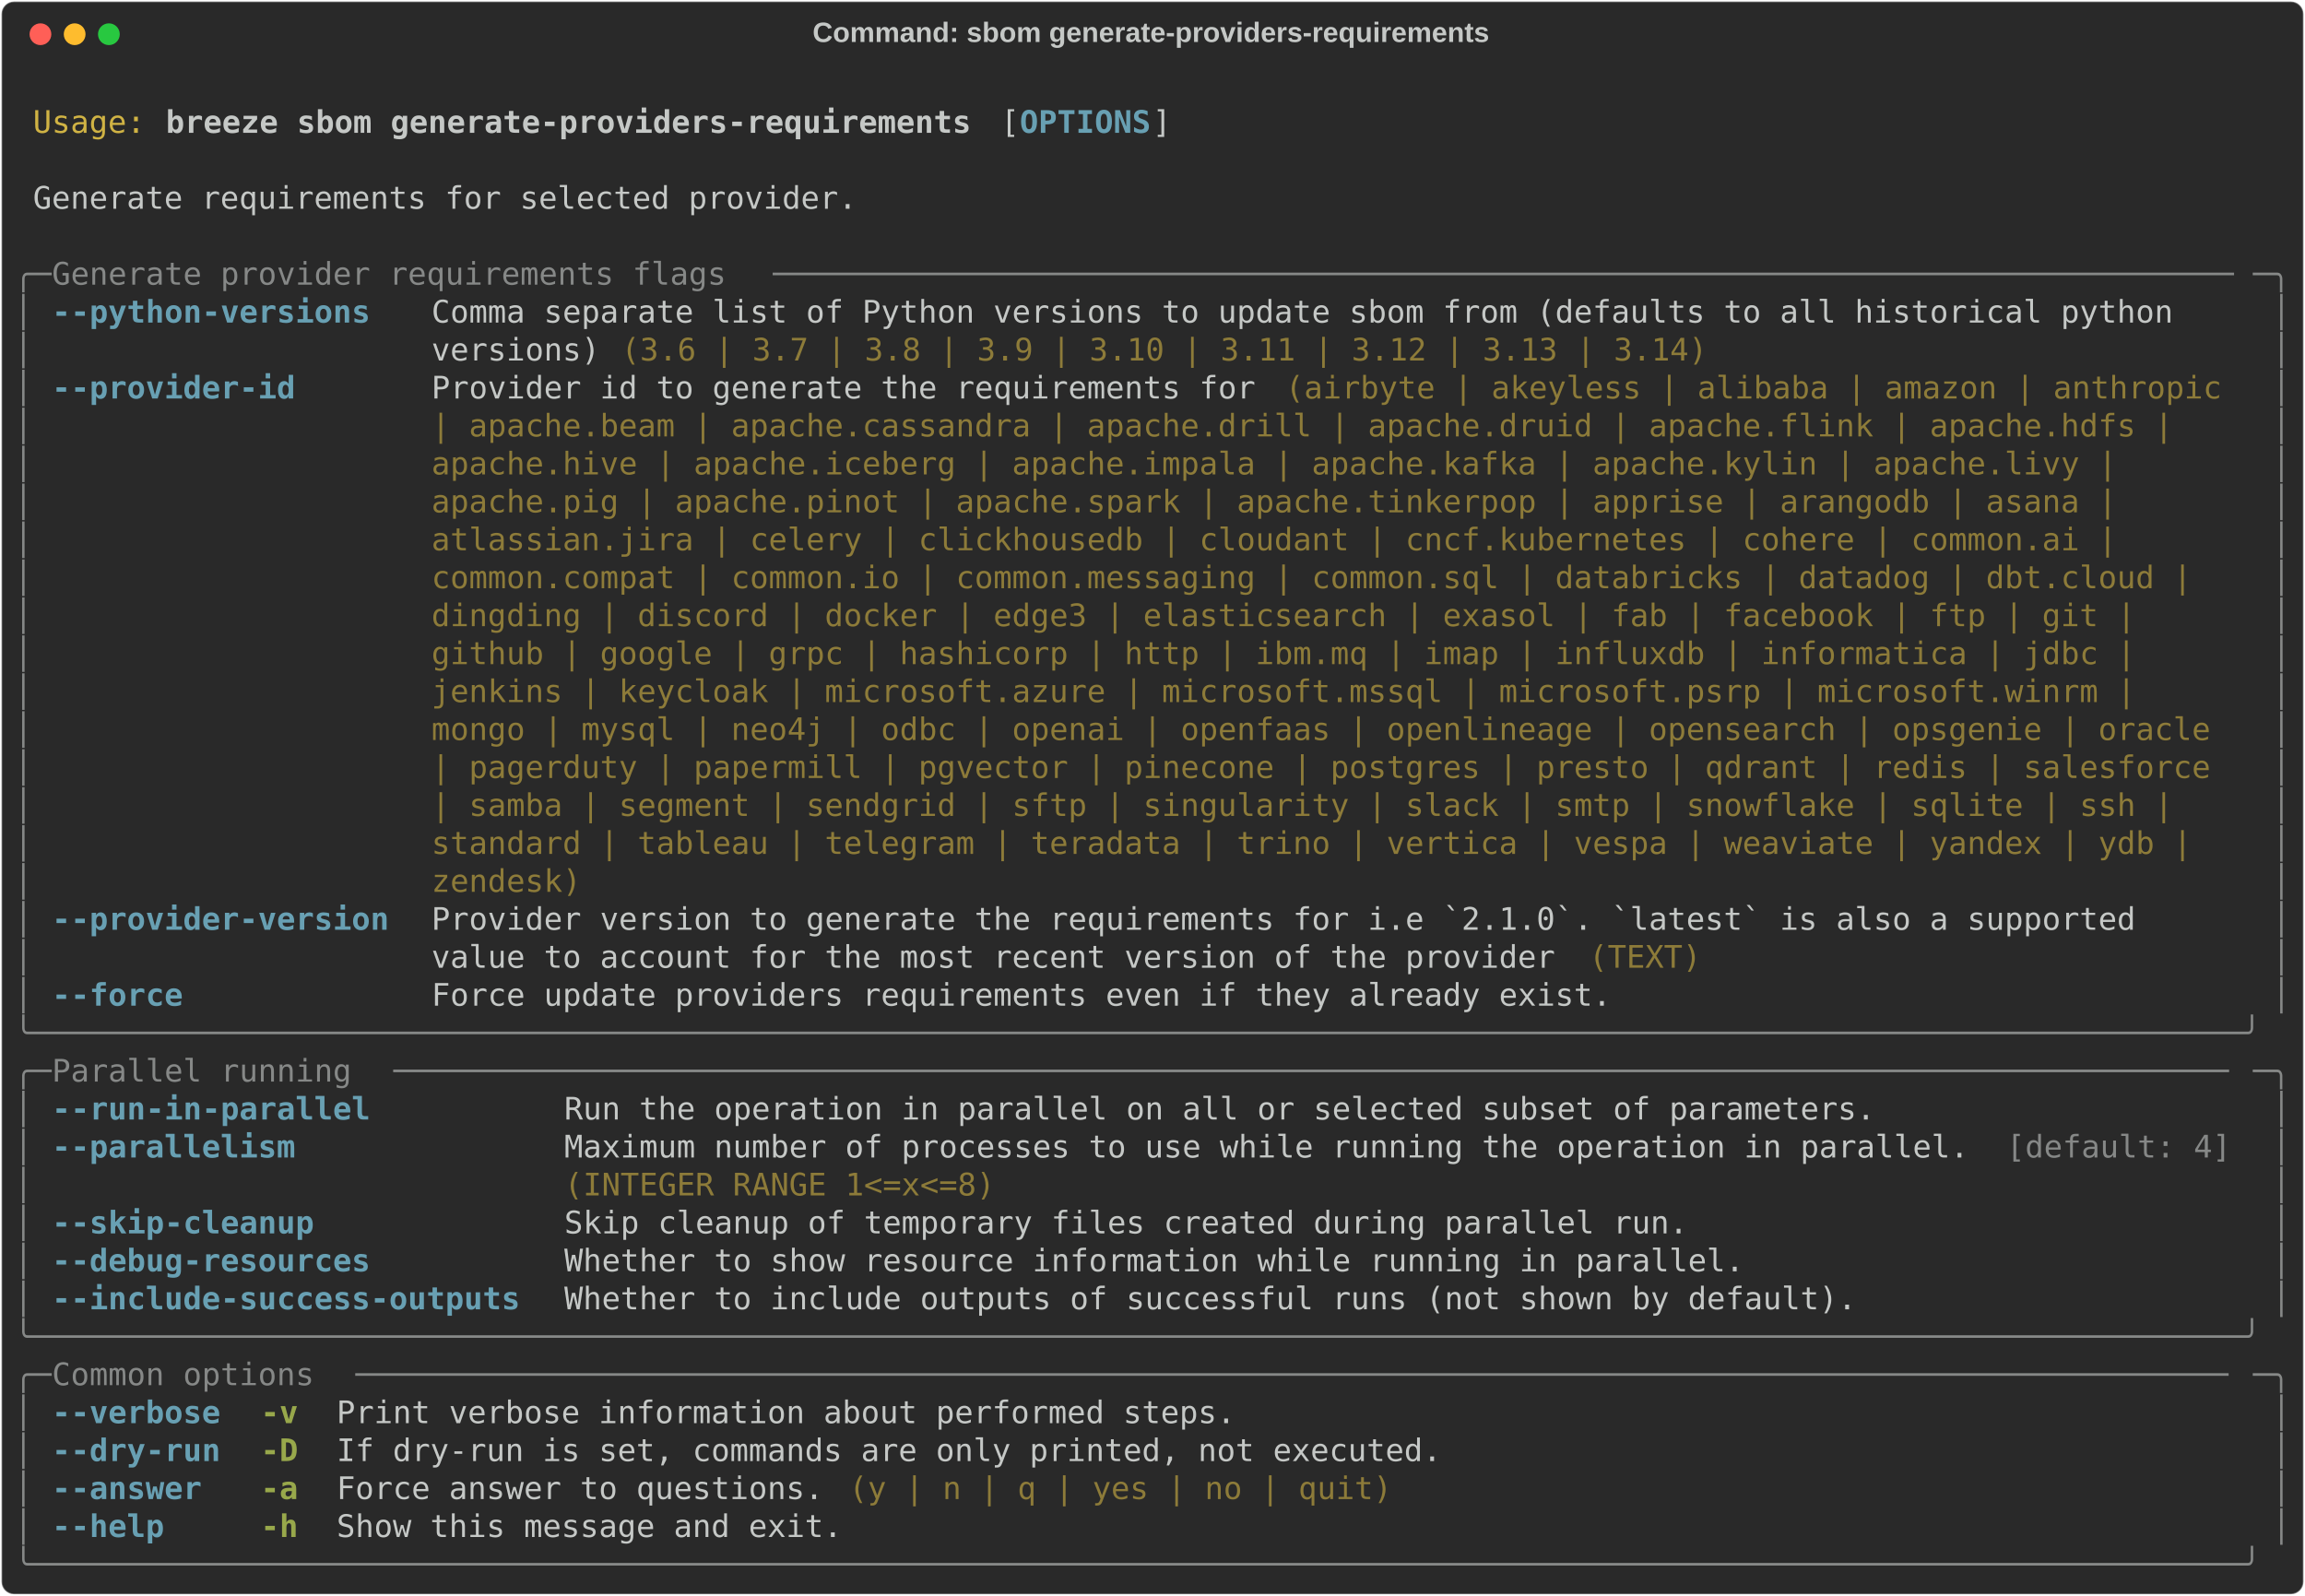
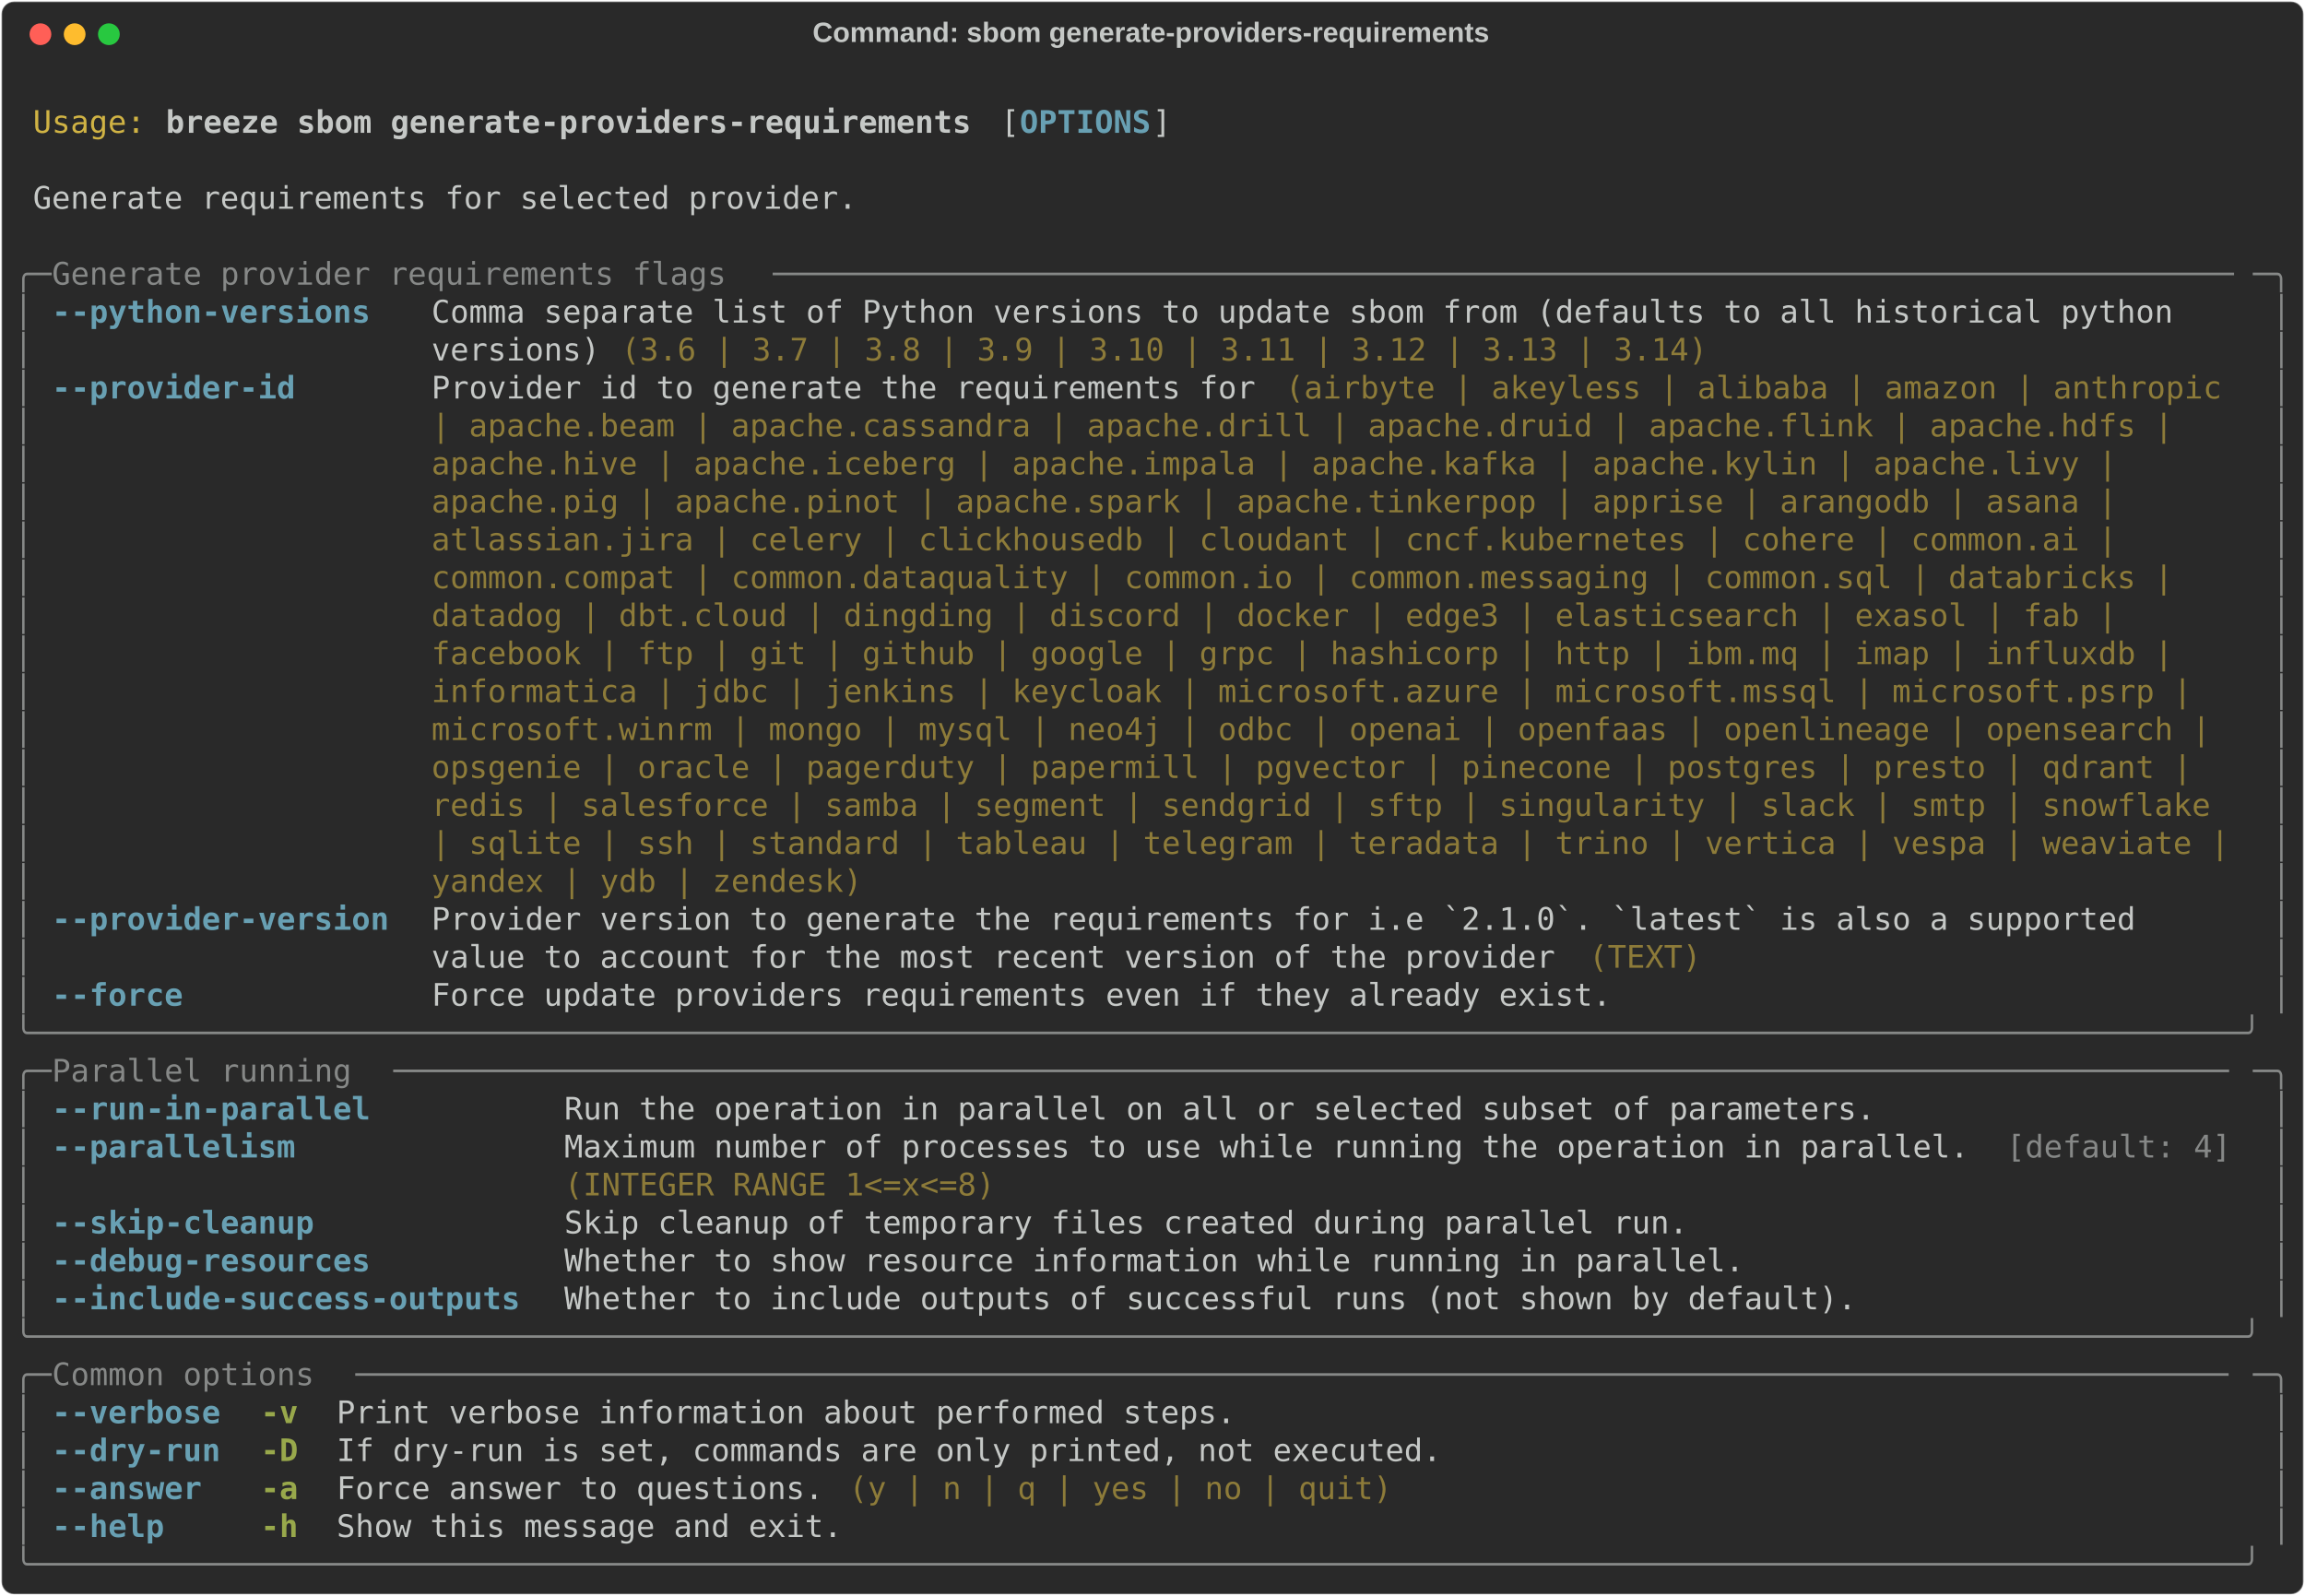
<svg xmlns="http://www.w3.org/2000/svg" class="rich-terminal" viewBox="0 0 1482 1026.0">
  <style>

    @font-face {
        font-family: "Fira Code";
        src: local("FiraCode-Regular"),
                url("https://cdnjs.cloudflare.com/ajax/libs/firacode/6.2.0/woff2/FiraCode-Regular.woff2") format("woff2"),
                url("https://cdnjs.cloudflare.com/ajax/libs/firacode/6.2.0/woff/FiraCode-Regular.woff") format("woff");
        font-style: normal;
        font-weight: 400;
    }
    @font-face {
        font-family: "Fira Code";
        src: local("FiraCode-Bold"),
                url("https://cdnjs.cloudflare.com/ajax/libs/firacode/6.2.0/woff2/FiraCode-Bold.woff2") format("woff2"),
                url("https://cdnjs.cloudflare.com/ajax/libs/firacode/6.2.0/woff/FiraCode-Bold.woff") format("woff");
        font-style: bold;
        font-weight: 700;
    }

    .breeze-sbom-generate-providers-requirements-matrix {
        font-family: Fira Code, monospace;
        font-size: 20px;
        line-height: 24.4px;
        font-variant-east-asian: full-width;
    }

    .breeze-sbom-generate-providers-requirements-title {
        font-size: 18px;
        font-weight: bold;
        font-family: arial;
    }

    .breeze-sbom-generate-providers-requirements-r1 { fill: #c5c8c6 }
.breeze-sbom-generate-providers-requirements-r2 { fill: #d0b344 }
.breeze-sbom-generate-providers-requirements-r3 { fill: #c5c8c6;font-weight: bold }
.breeze-sbom-generate-providers-requirements-r4 { fill: #68a0b3;font-weight: bold }
.breeze-sbom-generate-providers-requirements-r5 { fill: #868887 }
.breeze-sbom-generate-providers-requirements-r6 { fill: #8d7b39 }
.breeze-sbom-generate-providers-requirements-r7 { fill: #98a84b;font-weight: bold }
    </style>
  <defs>
    <clipPath id="breeze-sbom-generate-providers-requirements-clip-terminal">
      <rect x="0" y="0" width="1463.0" height="975.0" />
    </clipPath>
    <clipPath id="breeze-sbom-generate-providers-requirements-line-0">
      <rect x="0" y="1.5" width="1464" height="24.65" />
    </clipPath>
    <clipPath id="breeze-sbom-generate-providers-requirements-line-1">
      <rect x="0" y="25.9" width="1464" height="24.65" />
    </clipPath>
    <clipPath id="breeze-sbom-generate-providers-requirements-line-2">
      <rect x="0" y="50.3" width="1464" height="24.65" />
    </clipPath>
    <clipPath id="breeze-sbom-generate-providers-requirements-line-3">
      <rect x="0" y="74.7" width="1464" height="24.65" />
    </clipPath>
    <clipPath id="breeze-sbom-generate-providers-requirements-line-4">
      <rect x="0" y="99.1" width="1464" height="24.65" />
    </clipPath>
    <clipPath id="breeze-sbom-generate-providers-requirements-line-5">
      <rect x="0" y="123.5" width="1464" height="24.65" />
    </clipPath>
    <clipPath id="breeze-sbom-generate-providers-requirements-line-6">
      <rect x="0" y="147.9" width="1464" height="24.65" />
    </clipPath>
    <clipPath id="breeze-sbom-generate-providers-requirements-line-7">
      <rect x="0" y="172.3" width="1464" height="24.65" />
    </clipPath>
    <clipPath id="breeze-sbom-generate-providers-requirements-line-8">
      <rect x="0" y="196.7" width="1464" height="24.65" />
    </clipPath>
    <clipPath id="breeze-sbom-generate-providers-requirements-line-9">
      <rect x="0" y="221.1" width="1464" height="24.65" />
    </clipPath>
    <clipPath id="breeze-sbom-generate-providers-requirements-line-10">
      <rect x="0" y="245.5" width="1464" height="24.65" />
    </clipPath>
    <clipPath id="breeze-sbom-generate-providers-requirements-line-11">
      <rect x="0" y="269.9" width="1464" height="24.65" />
    </clipPath>
    <clipPath id="breeze-sbom-generate-providers-requirements-line-12">
      <rect x="0" y="294.3" width="1464" height="24.65" />
    </clipPath>
    <clipPath id="breeze-sbom-generate-providers-requirements-line-13">
      <rect x="0" y="318.7" width="1464" height="24.65" />
    </clipPath>
    <clipPath id="breeze-sbom-generate-providers-requirements-line-14">
      <rect x="0" y="343.1" width="1464" height="24.65" />
    </clipPath>
    <clipPath id="breeze-sbom-generate-providers-requirements-line-15">
      <rect x="0" y="367.5" width="1464" height="24.65" />
    </clipPath>
    <clipPath id="breeze-sbom-generate-providers-requirements-line-16">
      <rect x="0" y="391.9" width="1464" height="24.65" />
    </clipPath>
    <clipPath id="breeze-sbom-generate-providers-requirements-line-17">
      <rect x="0" y="416.3" width="1464" height="24.65" />
    </clipPath>
    <clipPath id="breeze-sbom-generate-providers-requirements-line-18">
      <rect x="0" y="440.7" width="1464" height="24.65" />
    </clipPath>
    <clipPath id="breeze-sbom-generate-providers-requirements-line-19">
      <rect x="0" y="465.1" width="1464" height="24.65" />
    </clipPath>
    <clipPath id="breeze-sbom-generate-providers-requirements-line-20">
      <rect x="0" y="489.5" width="1464" height="24.65" />
    </clipPath>
    <clipPath id="breeze-sbom-generate-providers-requirements-line-21">
      <rect x="0" y="513.9" width="1464" height="24.65" />
    </clipPath>
    <clipPath id="breeze-sbom-generate-providers-requirements-line-22">
      <rect x="0" y="538.3" width="1464" height="24.65" />
    </clipPath>
    <clipPath id="breeze-sbom-generate-providers-requirements-line-23">
      <rect x="0" y="562.7" width="1464" height="24.65" />
    </clipPath>
    <clipPath id="breeze-sbom-generate-providers-requirements-line-24">
      <rect x="0" y="587.1" width="1464" height="24.65" />
    </clipPath>
    <clipPath id="breeze-sbom-generate-providers-requirements-line-25">
      <rect x="0" y="611.5" width="1464" height="24.65" />
    </clipPath>
    <clipPath id="breeze-sbom-generate-providers-requirements-line-26">
      <rect x="0" y="635.9" width="1464" height="24.65" />
    </clipPath>
    <clipPath id="breeze-sbom-generate-providers-requirements-line-27">
      <rect x="0" y="660.3" width="1464" height="24.65" />
    </clipPath>
    <clipPath id="breeze-sbom-generate-providers-requirements-line-28">
      <rect x="0" y="684.7" width="1464" height="24.65" />
    </clipPath>
    <clipPath id="breeze-sbom-generate-providers-requirements-line-29">
      <rect x="0" y="709.1" width="1464" height="24.65" />
    </clipPath>
    <clipPath id="breeze-sbom-generate-providers-requirements-line-30">
      <rect x="0" y="733.5" width="1464" height="24.65" />
    </clipPath>
    <clipPath id="breeze-sbom-generate-providers-requirements-line-31">
      <rect x="0" y="757.9" width="1464" height="24.65" />
    </clipPath>
    <clipPath id="breeze-sbom-generate-providers-requirements-line-32">
      <rect x="0" y="782.3" width="1464" height="24.65" />
    </clipPath>
    <clipPath id="breeze-sbom-generate-providers-requirements-line-33">
      <rect x="0" y="806.7" width="1464" height="24.65" />
    </clipPath>
    <clipPath id="breeze-sbom-generate-providers-requirements-line-34">
      <rect x="0" y="831.1" width="1464" height="24.65" />
    </clipPath>
    <clipPath id="breeze-sbom-generate-providers-requirements-line-35">
      <rect x="0" y="855.5" width="1464" height="24.65" />
    </clipPath>
    <clipPath id="breeze-sbom-generate-providers-requirements-line-36">
      <rect x="0" y="879.9" width="1464" height="24.65" />
    </clipPath>
    <clipPath id="breeze-sbom-generate-providers-requirements-line-37">
      <rect x="0" y="904.3" width="1464" height="24.65" />
    </clipPath>
    <clipPath id="breeze-sbom-generate-providers-requirements-line-38">
      <rect x="0" y="928.7" width="1464" height="24.65" />
    </clipPath>
  </defs>
  <rect fill="#292929" stroke="rgba(255,255,255,0.35)" stroke-width="1" x="1" y="1" width="1480" height="1024" rx="8" />
  <text class="breeze-sbom-generate-providers-requirements-title" fill="#c5c8c6" text-anchor="middle" x="740" y="27">Command: sbom generate-providers-requirements</text>
  <g transform="translate(26,22)">
    <circle cx="0" cy="0" r="7" fill="#ff5f57" />
    <circle cx="22" cy="0" r="7" fill="#febc2e" />
    <circle cx="44" cy="0" r="7" fill="#28c840" />
  </g>
  <g transform="translate(9, 41)" clip-path="url(#breeze-sbom-generate-providers-requirements-clip-terminal)">
    <g class="breeze-sbom-generate-providers-requirements-matrix">
      <text class="breeze-sbom-generate-providers-requirements-r1" x="1464" y="20" textLength="12.2" clip-path="url(#breeze-sbom-generate-providers-requirements-line-0)">
</text>
      <text class="breeze-sbom-generate-providers-requirements-r2" x="12.2" y="44.4" textLength="73.2" clip-path="url(#breeze-sbom-generate-providers-requirements-line-1)">Usage:</text>
      <text class="breeze-sbom-generate-providers-requirements-r3" x="97.6" y="44.4" textLength="524.6" clip-path="url(#breeze-sbom-generate-providers-requirements-line-1)">breeze sbom generate-providers-requirements</text>
      <text class="breeze-sbom-generate-providers-requirements-r1" x="634.4" y="44.4" textLength="12.2" clip-path="url(#breeze-sbom-generate-providers-requirements-line-1)">[</text>
      <text class="breeze-sbom-generate-providers-requirements-r4" x="646.6" y="44.4" textLength="85.4" clip-path="url(#breeze-sbom-generate-providers-requirements-line-1)">OPTIONS</text>
      <text class="breeze-sbom-generate-providers-requirements-r1" x="732" y="44.4" textLength="12.2" clip-path="url(#breeze-sbom-generate-providers-requirements-line-1)">]</text>
      <text class="breeze-sbom-generate-providers-requirements-r1" x="1464" y="44.4" textLength="12.2" clip-path="url(#breeze-sbom-generate-providers-requirements-line-1)">
</text>
      <text class="breeze-sbom-generate-providers-requirements-r1" x="1464" y="68.8" textLength="12.2" clip-path="url(#breeze-sbom-generate-providers-requirements-line-2)">
</text>
      <text class="breeze-sbom-generate-providers-requirements-r1" x="12.2" y="93.2" textLength="536.8" clip-path="url(#breeze-sbom-generate-providers-requirements-line-3)">Generate requirements for selected provider.</text>
      <text class="breeze-sbom-generate-providers-requirements-r1" x="1464" y="93.2" textLength="12.2" clip-path="url(#breeze-sbom-generate-providers-requirements-line-3)">
</text>
      <text class="breeze-sbom-generate-providers-requirements-r1" x="1464" y="117.6" textLength="12.2" clip-path="url(#breeze-sbom-generate-providers-requirements-line-4)">
</text>
      <text class="breeze-sbom-generate-providers-requirements-r5" x="0" y="142" textLength="24.4" clip-path="url(#breeze-sbom-generate-providers-requirements-line-5)">╭─</text>
      <text class="breeze-sbom-generate-providers-requirements-r5" x="24.4" y="142" textLength="463.6" clip-path="url(#breeze-sbom-generate-providers-requirements-line-5)"> Generate provider requirements flags </text>
      <text class="breeze-sbom-generate-providers-requirements-r5" x="488" y="142" textLength="951.6" clip-path="url(#breeze-sbom-generate-providers-requirements-line-5)">──────────────────────────────────────────────────────────────────────────────</text>
      <text class="breeze-sbom-generate-providers-requirements-r5" x="1439.6" y="142" textLength="24.4" clip-path="url(#breeze-sbom-generate-providers-requirements-line-5)">─╮</text>
      <text class="breeze-sbom-generate-providers-requirements-r1" x="1464" y="142" textLength="12.2" clip-path="url(#breeze-sbom-generate-providers-requirements-line-5)">
</text>
      <text class="breeze-sbom-generate-providers-requirements-r5" x="0" y="166.4" textLength="12.2" clip-path="url(#breeze-sbom-generate-providers-requirements-line-6)">│</text>
      <text class="breeze-sbom-generate-providers-requirements-r4" x="24.4" y="166.4" textLength="219.6" clip-path="url(#breeze-sbom-generate-providers-requirements-line-6)">--python-versions </text>
      <text class="breeze-sbom-generate-providers-requirements-r1" x="268.4" y="166.4" textLength="1171.2" clip-path="url(#breeze-sbom-generate-providers-requirements-line-6)">Comma separate list of Python versions to update sbom from (defaults to all historical python   </text>
      <text class="breeze-sbom-generate-providers-requirements-r5" x="1451.8" y="166.4" textLength="12.2" clip-path="url(#breeze-sbom-generate-providers-requirements-line-6)">│</text>
      <text class="breeze-sbom-generate-providers-requirements-r1" x="1464" y="166.4" textLength="12.2" clip-path="url(#breeze-sbom-generate-providers-requirements-line-6)">
</text>
      <text class="breeze-sbom-generate-providers-requirements-r5" x="0" y="190.8" textLength="12.2" clip-path="url(#breeze-sbom-generate-providers-requirements-line-7)">│</text>
      <text class="breeze-sbom-generate-providers-requirements-r1" x="268.4" y="190.8" textLength="122" clip-path="url(#breeze-sbom-generate-providers-requirements-line-7)">versions) </text>
      <text class="breeze-sbom-generate-providers-requirements-r6" x="390.4" y="190.8" textLength="707.6" clip-path="url(#breeze-sbom-generate-providers-requirements-line-7)">(3.6 | 3.7 | 3.8 | 3.9 | 3.10 | 3.11 | 3.12 | 3.13 | 3.14)</text>
      <text class="breeze-sbom-generate-providers-requirements-r5" x="1451.8" y="190.8" textLength="12.2" clip-path="url(#breeze-sbom-generate-providers-requirements-line-7)">│</text>
      <text class="breeze-sbom-generate-providers-requirements-r1" x="1464" y="190.8" textLength="12.2" clip-path="url(#breeze-sbom-generate-providers-requirements-line-7)">
</text>
      <text class="breeze-sbom-generate-providers-requirements-r5" x="0" y="215.2" textLength="12.2" clip-path="url(#breeze-sbom-generate-providers-requirements-line-8)">│</text>
      <text class="breeze-sbom-generate-providers-requirements-r4" x="24.4" y="215.2" textLength="219.6" clip-path="url(#breeze-sbom-generate-providers-requirements-line-8)">--provider-id     </text>
      <text class="breeze-sbom-generate-providers-requirements-r1" x="268.4" y="215.2" textLength="549" clip-path="url(#breeze-sbom-generate-providers-requirements-line-8)">Provider id to generate the requirements for </text>
      <text class="breeze-sbom-generate-providers-requirements-r6" x="817.4" y="215.2" textLength="622.2" clip-path="url(#breeze-sbom-generate-providers-requirements-line-8)">(airbyte | akeyless | alibaba | amazon | anthropic </text>
      <text class="breeze-sbom-generate-providers-requirements-r5" x="1451.8" y="215.2" textLength="12.2" clip-path="url(#breeze-sbom-generate-providers-requirements-line-8)">│</text>
      <text class="breeze-sbom-generate-providers-requirements-r1" x="1464" y="215.2" textLength="12.2" clip-path="url(#breeze-sbom-generate-providers-requirements-line-8)">
</text>
      <text class="breeze-sbom-generate-providers-requirements-r5" x="0" y="239.6" textLength="12.2" clip-path="url(#breeze-sbom-generate-providers-requirements-line-9)">│</text>
      <text class="breeze-sbom-generate-providers-requirements-r6" x="268.4" y="239.6" textLength="1146.8" clip-path="url(#breeze-sbom-generate-providers-requirements-line-9)">| apache.beam | apache.cassandra | apache.drill | apache.druid | apache.flink | apache.hdfs | </text>
      <text class="breeze-sbom-generate-providers-requirements-r5" x="1451.8" y="239.6" textLength="12.2" clip-path="url(#breeze-sbom-generate-providers-requirements-line-9)">│</text>
      <text class="breeze-sbom-generate-providers-requirements-r1" x="1464" y="239.6" textLength="12.2" clip-path="url(#breeze-sbom-generate-providers-requirements-line-9)">
</text>
      <text class="breeze-sbom-generate-providers-requirements-r5" x="0" y="264" textLength="12.2" clip-path="url(#breeze-sbom-generate-providers-requirements-line-10)">│</text>
      <text class="breeze-sbom-generate-providers-requirements-r6" x="268.4" y="264" textLength="1110.2" clip-path="url(#breeze-sbom-generate-providers-requirements-line-10)">apache.hive | apache.iceberg | apache.impala | apache.kafka | apache.kylin | apache.livy | </text>
      <text class="breeze-sbom-generate-providers-requirements-r5" x="1451.8" y="264" textLength="12.2" clip-path="url(#breeze-sbom-generate-providers-requirements-line-10)">│</text>
      <text class="breeze-sbom-generate-providers-requirements-r1" x="1464" y="264" textLength="12.2" clip-path="url(#breeze-sbom-generate-providers-requirements-line-10)">
</text>
      <text class="breeze-sbom-generate-providers-requirements-r5" x="0" y="288.4" textLength="12.2" clip-path="url(#breeze-sbom-generate-providers-requirements-line-11)">│</text>
      <text class="breeze-sbom-generate-providers-requirements-r6" x="268.4" y="288.4" textLength="1110.2" clip-path="url(#breeze-sbom-generate-providers-requirements-line-11)">apache.pig | apache.pinot | apache.spark | apache.tinkerpop | apprise | arangodb | asana | </text>
      <text class="breeze-sbom-generate-providers-requirements-r5" x="1451.8" y="288.4" textLength="12.2" clip-path="url(#breeze-sbom-generate-providers-requirements-line-11)">│</text>
      <text class="breeze-sbom-generate-providers-requirements-r1" x="1464" y="288.4" textLength="12.2" clip-path="url(#breeze-sbom-generate-providers-requirements-line-11)">
</text>
      <text class="breeze-sbom-generate-providers-requirements-r5" x="0" y="312.8" textLength="12.2" clip-path="url(#breeze-sbom-generate-providers-requirements-line-12)">│</text>
      <text class="breeze-sbom-generate-providers-requirements-r6" x="268.4" y="312.8" textLength="1110.2" clip-path="url(#breeze-sbom-generate-providers-requirements-line-12)">atlassian.jira | celery | clickhousedb | cloudant | cncf.kubernetes | cohere | common.ai | </text>
      <text class="breeze-sbom-generate-providers-requirements-r5" x="1451.8" y="312.8" textLength="12.2" clip-path="url(#breeze-sbom-generate-providers-requirements-line-12)">│</text>
      <text class="breeze-sbom-generate-providers-requirements-r1" x="1464" y="312.8" textLength="12.2" clip-path="url(#breeze-sbom-generate-providers-requirements-line-12)">
</text>
      <text class="breeze-sbom-generate-providers-requirements-r5" x="0" y="337.2" textLength="12.2" clip-path="url(#breeze-sbom-generate-providers-requirements-line-13)">│</text>
-       <text class="breeze-sbom-generate-providers-requirements-r6" x="268.4" y="337.2" textLength="1159" clip-path="url(#breeze-sbom-generate-providers-requirements-line-13)">common.compat | common.io | common.messaging | common.sql | databricks | datadog | dbt.cloud | </text>
+       <text class="breeze-sbom-generate-providers-requirements-r6" x="268.4" y="337.2" textLength="1146.8" clip-path="url(#breeze-sbom-generate-providers-requirements-line-13)">common.compat | common.dataquality | common.io | common.messaging | common.sql | databricks | </text>
      <text class="breeze-sbom-generate-providers-requirements-r5" x="1451.8" y="337.2" textLength="12.2" clip-path="url(#breeze-sbom-generate-providers-requirements-line-13)">│</text>
      <text class="breeze-sbom-generate-providers-requirements-r1" x="1464" y="337.2" textLength="12.2" clip-path="url(#breeze-sbom-generate-providers-requirements-line-13)">
</text>
      <text class="breeze-sbom-generate-providers-requirements-r5" x="0" y="361.6" textLength="12.2" clip-path="url(#breeze-sbom-generate-providers-requirements-line-14)">│</text>
-       <text class="breeze-sbom-generate-providers-requirements-r6" x="268.4" y="361.6" textLength="1122.4" clip-path="url(#breeze-sbom-generate-providers-requirements-line-14)">dingding | discord | docker | edge3 | elasticsearch | exasol | fab | facebook | ftp | git | </text>
+       <text class="breeze-sbom-generate-providers-requirements-r6" x="268.4" y="361.6" textLength="1110.2" clip-path="url(#breeze-sbom-generate-providers-requirements-line-14)">datadog | dbt.cloud | dingding | discord | docker | edge3 | elasticsearch | exasol | fab | </text>
      <text class="breeze-sbom-generate-providers-requirements-r5" x="1451.8" y="361.6" textLength="12.2" clip-path="url(#breeze-sbom-generate-providers-requirements-line-14)">│</text>
      <text class="breeze-sbom-generate-providers-requirements-r1" x="1464" y="361.6" textLength="12.2" clip-path="url(#breeze-sbom-generate-providers-requirements-line-14)">
</text>
      <text class="breeze-sbom-generate-providers-requirements-r5" x="0" y="386" textLength="12.2" clip-path="url(#breeze-sbom-generate-providers-requirements-line-15)">│</text>
-       <text class="breeze-sbom-generate-providers-requirements-r6" x="268.4" y="386" textLength="1122.4" clip-path="url(#breeze-sbom-generate-providers-requirements-line-15)">github | google | grpc | hashicorp | http | ibm.mq | imap | influxdb | informatica | jdbc | </text>
+       <text class="breeze-sbom-generate-providers-requirements-r6" x="268.4" y="386" textLength="1146.8" clip-path="url(#breeze-sbom-generate-providers-requirements-line-15)">facebook | ftp | git | github | google | grpc | hashicorp | http | ibm.mq | imap | influxdb | </text>
      <text class="breeze-sbom-generate-providers-requirements-r5" x="1451.8" y="386" textLength="12.2" clip-path="url(#breeze-sbom-generate-providers-requirements-line-15)">│</text>
      <text class="breeze-sbom-generate-providers-requirements-r1" x="1464" y="386" textLength="12.2" clip-path="url(#breeze-sbom-generate-providers-requirements-line-15)">
</text>
      <text class="breeze-sbom-generate-providers-requirements-r5" x="0" y="410.4" textLength="12.2" clip-path="url(#breeze-sbom-generate-providers-requirements-line-16)">│</text>
-       <text class="breeze-sbom-generate-providers-requirements-r6" x="268.4" y="410.4" textLength="1122.4" clip-path="url(#breeze-sbom-generate-providers-requirements-line-16)">jenkins | keycloak | microsoft.azure | microsoft.mssql | microsoft.psrp | microsoft.winrm | </text>
+       <text class="breeze-sbom-generate-providers-requirements-r6" x="268.4" y="410.4" textLength="1159" clip-path="url(#breeze-sbom-generate-providers-requirements-line-16)">informatica | jdbc | jenkins | keycloak | microsoft.azure | microsoft.mssql | microsoft.psrp | </text>
      <text class="breeze-sbom-generate-providers-requirements-r5" x="1451.8" y="410.4" textLength="12.2" clip-path="url(#breeze-sbom-generate-providers-requirements-line-16)">│</text>
      <text class="breeze-sbom-generate-providers-requirements-r1" x="1464" y="410.4" textLength="12.2" clip-path="url(#breeze-sbom-generate-providers-requirements-line-16)">
</text>
      <text class="breeze-sbom-generate-providers-requirements-r5" x="0" y="434.8" textLength="12.2" clip-path="url(#breeze-sbom-generate-providers-requirements-line-17)">│</text>
-       <text class="breeze-sbom-generate-providers-requirements-r6" x="268.4" y="434.8" textLength="1171.2" clip-path="url(#breeze-sbom-generate-providers-requirements-line-17)">mongo | mysql | neo4j | odbc | openai | openfaas | openlineage | opensearch | opsgenie | oracle </text>
+       <text class="breeze-sbom-generate-providers-requirements-r6" x="268.4" y="434.8" textLength="1171.2" clip-path="url(#breeze-sbom-generate-providers-requirements-line-17)">microsoft.winrm | mongo | mysql | neo4j | odbc | openai | openfaas | openlineage | opensearch | </text>
      <text class="breeze-sbom-generate-providers-requirements-r5" x="1451.8" y="434.8" textLength="12.2" clip-path="url(#breeze-sbom-generate-providers-requirements-line-17)">│</text>
      <text class="breeze-sbom-generate-providers-requirements-r1" x="1464" y="434.8" textLength="12.2" clip-path="url(#breeze-sbom-generate-providers-requirements-line-17)">
</text>
      <text class="breeze-sbom-generate-providers-requirements-r5" x="0" y="459.2" textLength="12.2" clip-path="url(#breeze-sbom-generate-providers-requirements-line-18)">│</text>
-       <text class="breeze-sbom-generate-providers-requirements-r6" x="268.4" y="459.2" textLength="1171.2" clip-path="url(#breeze-sbom-generate-providers-requirements-line-18)">| pagerduty | papermill | pgvector | pinecone | postgres | presto | qdrant | redis | salesforce </text>
+       <text class="breeze-sbom-generate-providers-requirements-r6" x="268.4" y="459.2" textLength="1159" clip-path="url(#breeze-sbom-generate-providers-requirements-line-18)">opsgenie | oracle | pagerduty | papermill | pgvector | pinecone | postgres | presto | qdrant | </text>
      <text class="breeze-sbom-generate-providers-requirements-r5" x="1451.8" y="459.2" textLength="12.2" clip-path="url(#breeze-sbom-generate-providers-requirements-line-18)">│</text>
      <text class="breeze-sbom-generate-providers-requirements-r1" x="1464" y="459.2" textLength="12.2" clip-path="url(#breeze-sbom-generate-providers-requirements-line-18)">
</text>
      <text class="breeze-sbom-generate-providers-requirements-r5" x="0" y="483.6" textLength="12.2" clip-path="url(#breeze-sbom-generate-providers-requirements-line-19)">│</text>
-       <text class="breeze-sbom-generate-providers-requirements-r6" x="268.4" y="483.6" textLength="1146.8" clip-path="url(#breeze-sbom-generate-providers-requirements-line-19)">| samba | segment | sendgrid | sftp | singularity | slack | smtp | snowflake | sqlite | ssh | </text>
+       <text class="breeze-sbom-generate-providers-requirements-r6" x="268.4" y="483.6" textLength="1171.2" clip-path="url(#breeze-sbom-generate-providers-requirements-line-19)">redis | salesforce | samba | segment | sendgrid | sftp | singularity | slack | smtp | snowflake </text>
      <text class="breeze-sbom-generate-providers-requirements-r5" x="1451.8" y="483.6" textLength="12.2" clip-path="url(#breeze-sbom-generate-providers-requirements-line-19)">│</text>
      <text class="breeze-sbom-generate-providers-requirements-r1" x="1464" y="483.6" textLength="12.2" clip-path="url(#breeze-sbom-generate-providers-requirements-line-19)">
</text>
      <text class="breeze-sbom-generate-providers-requirements-r5" x="0" y="508" textLength="12.2" clip-path="url(#breeze-sbom-generate-providers-requirements-line-20)">│</text>
-       <text class="breeze-sbom-generate-providers-requirements-r6" x="268.4" y="508" textLength="1159" clip-path="url(#breeze-sbom-generate-providers-requirements-line-20)">standard | tableau | telegram | teradata | trino | vertica | vespa | weaviate | yandex | ydb | </text>
+       <text class="breeze-sbom-generate-providers-requirements-r6" x="268.4" y="508" textLength="1171.2" clip-path="url(#breeze-sbom-generate-providers-requirements-line-20)">| sqlite | ssh | standard | tableau | telegram | teradata | trino | vertica | vespa | weaviate |</text>
      <text class="breeze-sbom-generate-providers-requirements-r5" x="1451.8" y="508" textLength="12.2" clip-path="url(#breeze-sbom-generate-providers-requirements-line-20)">│</text>
      <text class="breeze-sbom-generate-providers-requirements-r1" x="1464" y="508" textLength="12.2" clip-path="url(#breeze-sbom-generate-providers-requirements-line-20)">
</text>
      <text class="breeze-sbom-generate-providers-requirements-r5" x="0" y="532.4" textLength="12.2" clip-path="url(#breeze-sbom-generate-providers-requirements-line-21)">│</text>
-       <text class="breeze-sbom-generate-providers-requirements-r6" x="268.4" y="532.4" textLength="97.6" clip-path="url(#breeze-sbom-generate-providers-requirements-line-21)">zendesk)</text>
+       <text class="breeze-sbom-generate-providers-requirements-r6" x="268.4" y="532.4" textLength="280.6" clip-path="url(#breeze-sbom-generate-providers-requirements-line-21)">yandex | ydb | zendesk)</text>
      <text class="breeze-sbom-generate-providers-requirements-r5" x="1451.8" y="532.4" textLength="12.2" clip-path="url(#breeze-sbom-generate-providers-requirements-line-21)">│</text>
      <text class="breeze-sbom-generate-providers-requirements-r1" x="1464" y="532.4" textLength="12.2" clip-path="url(#breeze-sbom-generate-providers-requirements-line-21)">
</text>
      <text class="breeze-sbom-generate-providers-requirements-r5" x="0" y="556.8" textLength="12.2" clip-path="url(#breeze-sbom-generate-providers-requirements-line-22)">│</text>
      <text class="breeze-sbom-generate-providers-requirements-r4" x="24.4" y="556.8" textLength="219.6" clip-path="url(#breeze-sbom-generate-providers-requirements-line-22)">--provider-version</text>
      <text class="breeze-sbom-generate-providers-requirements-r1" x="268.4" y="556.8" textLength="1171.2" clip-path="url(#breeze-sbom-generate-providers-requirements-line-22)">Provider version to generate the requirements for i.e `2.1.0`. `latest` is also a supported     </text>
      <text class="breeze-sbom-generate-providers-requirements-r5" x="1451.8" y="556.8" textLength="12.2" clip-path="url(#breeze-sbom-generate-providers-requirements-line-22)">│</text>
      <text class="breeze-sbom-generate-providers-requirements-r1" x="1464" y="556.8" textLength="12.2" clip-path="url(#breeze-sbom-generate-providers-requirements-line-22)">
</text>
      <text class="breeze-sbom-generate-providers-requirements-r5" x="0" y="581.2" textLength="12.2" clip-path="url(#breeze-sbom-generate-providers-requirements-line-23)">│</text>
      <text class="breeze-sbom-generate-providers-requirements-r1" x="268.4" y="581.2" textLength="744.2" clip-path="url(#breeze-sbom-generate-providers-requirements-line-23)">value to account for the most recent version of the provider </text>
      <text class="breeze-sbom-generate-providers-requirements-r6" x="1012.6" y="581.2" textLength="73.2" clip-path="url(#breeze-sbom-generate-providers-requirements-line-23)">(TEXT)</text>
      <text class="breeze-sbom-generate-providers-requirements-r5" x="1451.8" y="581.2" textLength="12.2" clip-path="url(#breeze-sbom-generate-providers-requirements-line-23)">│</text>
      <text class="breeze-sbom-generate-providers-requirements-r1" x="1464" y="581.2" textLength="12.2" clip-path="url(#breeze-sbom-generate-providers-requirements-line-23)">
</text>
      <text class="breeze-sbom-generate-providers-requirements-r5" x="0" y="605.6" textLength="12.2" clip-path="url(#breeze-sbom-generate-providers-requirements-line-24)">│</text>
      <text class="breeze-sbom-generate-providers-requirements-r4" x="24.4" y="605.6" textLength="219.6" clip-path="url(#breeze-sbom-generate-providers-requirements-line-24)">--force           </text>
      <text class="breeze-sbom-generate-providers-requirements-r1" x="268.4" y="605.6" textLength="768.6" clip-path="url(#breeze-sbom-generate-providers-requirements-line-24)">Force update providers requirements even if they already exist.</text>
      <text class="breeze-sbom-generate-providers-requirements-r5" x="1451.8" y="605.6" textLength="12.2" clip-path="url(#breeze-sbom-generate-providers-requirements-line-24)">│</text>
      <text class="breeze-sbom-generate-providers-requirements-r1" x="1464" y="605.6" textLength="12.2" clip-path="url(#breeze-sbom-generate-providers-requirements-line-24)">
</text>
      <text class="breeze-sbom-generate-providers-requirements-r5" x="0" y="630" textLength="1464" clip-path="url(#breeze-sbom-generate-providers-requirements-line-25)">╰──────────────────────────────────────────────────────────────────────────────────────────────────────────────────────╯</text>
      <text class="breeze-sbom-generate-providers-requirements-r1" x="1464" y="630" textLength="12.2" clip-path="url(#breeze-sbom-generate-providers-requirements-line-25)">
</text>
      <text class="breeze-sbom-generate-providers-requirements-r5" x="0" y="654.4" textLength="24.4" clip-path="url(#breeze-sbom-generate-providers-requirements-line-26)">╭─</text>
      <text class="breeze-sbom-generate-providers-requirements-r5" x="24.4" y="654.4" textLength="219.6" clip-path="url(#breeze-sbom-generate-providers-requirements-line-26)"> Parallel running </text>
      <text class="breeze-sbom-generate-providers-requirements-r5" x="244" y="654.4" textLength="1195.6" clip-path="url(#breeze-sbom-generate-providers-requirements-line-26)">──────────────────────────────────────────────────────────────────────────────────────────────────</text>
      <text class="breeze-sbom-generate-providers-requirements-r5" x="1439.6" y="654.4" textLength="24.4" clip-path="url(#breeze-sbom-generate-providers-requirements-line-26)">─╮</text>
      <text class="breeze-sbom-generate-providers-requirements-r1" x="1464" y="654.4" textLength="12.2" clip-path="url(#breeze-sbom-generate-providers-requirements-line-26)">
</text>
      <text class="breeze-sbom-generate-providers-requirements-r5" x="0" y="678.8" textLength="12.2" clip-path="url(#breeze-sbom-generate-providers-requirements-line-27)">│</text>
      <text class="breeze-sbom-generate-providers-requirements-r4" x="24.4" y="678.8" textLength="305" clip-path="url(#breeze-sbom-generate-providers-requirements-line-27)">--run-in-parallel        </text>
      <text class="breeze-sbom-generate-providers-requirements-r1" x="353.8" y="678.8" textLength="854" clip-path="url(#breeze-sbom-generate-providers-requirements-line-27)">Run the operation in parallel on all or selected subset of parameters.</text>
      <text class="breeze-sbom-generate-providers-requirements-r5" x="1451.8" y="678.8" textLength="12.2" clip-path="url(#breeze-sbom-generate-providers-requirements-line-27)">│</text>
      <text class="breeze-sbom-generate-providers-requirements-r1" x="1464" y="678.8" textLength="12.2" clip-path="url(#breeze-sbom-generate-providers-requirements-line-27)">
</text>
      <text class="breeze-sbom-generate-providers-requirements-r5" x="0" y="703.2" textLength="12.2" clip-path="url(#breeze-sbom-generate-providers-requirements-line-28)">│</text>
      <text class="breeze-sbom-generate-providers-requirements-r4" x="24.4" y="703.2" textLength="305" clip-path="url(#breeze-sbom-generate-providers-requirements-line-28)">--parallelism            </text>
      <text class="breeze-sbom-generate-providers-requirements-r1" x="353.8" y="703.2" textLength="927.2" clip-path="url(#breeze-sbom-generate-providers-requirements-line-28)">Maximum number of processes to use while running the operation in parallel. </text>
      <text class="breeze-sbom-generate-providers-requirements-r5" x="1281" y="703.2" textLength="146.4" clip-path="url(#breeze-sbom-generate-providers-requirements-line-28)">[default: 4]</text>
      <text class="breeze-sbom-generate-providers-requirements-r5" x="1451.8" y="703.2" textLength="12.2" clip-path="url(#breeze-sbom-generate-providers-requirements-line-28)">│</text>
      <text class="breeze-sbom-generate-providers-requirements-r1" x="1464" y="703.2" textLength="12.2" clip-path="url(#breeze-sbom-generate-providers-requirements-line-28)">
</text>
      <text class="breeze-sbom-generate-providers-requirements-r5" x="0" y="727.6" textLength="12.2" clip-path="url(#breeze-sbom-generate-providers-requirements-line-29)">│</text>
      <text class="breeze-sbom-generate-providers-requirements-r6" x="353.8" y="727.6" textLength="280.6" clip-path="url(#breeze-sbom-generate-providers-requirements-line-29)">(INTEGER RANGE 1&lt;=x&lt;=8)</text>
      <text class="breeze-sbom-generate-providers-requirements-r5" x="1451.8" y="727.6" textLength="12.2" clip-path="url(#breeze-sbom-generate-providers-requirements-line-29)">│</text>
      <text class="breeze-sbom-generate-providers-requirements-r1" x="1464" y="727.6" textLength="12.2" clip-path="url(#breeze-sbom-generate-providers-requirements-line-29)">
</text>
      <text class="breeze-sbom-generate-providers-requirements-r5" x="0" y="752" textLength="12.2" clip-path="url(#breeze-sbom-generate-providers-requirements-line-30)">│</text>
      <text class="breeze-sbom-generate-providers-requirements-r4" x="24.4" y="752" textLength="305" clip-path="url(#breeze-sbom-generate-providers-requirements-line-30)">--skip-cleanup           </text>
      <text class="breeze-sbom-generate-providers-requirements-r1" x="353.8" y="752" textLength="732" clip-path="url(#breeze-sbom-generate-providers-requirements-line-30)">Skip cleanup of temporary files created during parallel run.</text>
      <text class="breeze-sbom-generate-providers-requirements-r5" x="1451.8" y="752" textLength="12.2" clip-path="url(#breeze-sbom-generate-providers-requirements-line-30)">│</text>
      <text class="breeze-sbom-generate-providers-requirements-r1" x="1464" y="752" textLength="12.2" clip-path="url(#breeze-sbom-generate-providers-requirements-line-30)">
</text>
      <text class="breeze-sbom-generate-providers-requirements-r5" x="0" y="776.4" textLength="12.2" clip-path="url(#breeze-sbom-generate-providers-requirements-line-31)">│</text>
      <text class="breeze-sbom-generate-providers-requirements-r4" x="24.4" y="776.4" textLength="305" clip-path="url(#breeze-sbom-generate-providers-requirements-line-31)">--debug-resources        </text>
      <text class="breeze-sbom-generate-providers-requirements-r1" x="353.8" y="776.4" textLength="768.6" clip-path="url(#breeze-sbom-generate-providers-requirements-line-31)">Whether to show resource information while running in parallel.</text>
      <text class="breeze-sbom-generate-providers-requirements-r5" x="1451.8" y="776.4" textLength="12.2" clip-path="url(#breeze-sbom-generate-providers-requirements-line-31)">│</text>
      <text class="breeze-sbom-generate-providers-requirements-r1" x="1464" y="776.4" textLength="12.2" clip-path="url(#breeze-sbom-generate-providers-requirements-line-31)">
</text>
      <text class="breeze-sbom-generate-providers-requirements-r5" x="0" y="800.8" textLength="12.2" clip-path="url(#breeze-sbom-generate-providers-requirements-line-32)">│</text>
      <text class="breeze-sbom-generate-providers-requirements-r4" x="24.4" y="800.8" textLength="305" clip-path="url(#breeze-sbom-generate-providers-requirements-line-32)">--include-success-outputs</text>
      <text class="breeze-sbom-generate-providers-requirements-r1" x="353.8" y="800.8" textLength="841.8" clip-path="url(#breeze-sbom-generate-providers-requirements-line-32)">Whether to include outputs of successful runs (not shown by default).</text>
      <text class="breeze-sbom-generate-providers-requirements-r5" x="1451.8" y="800.8" textLength="12.2" clip-path="url(#breeze-sbom-generate-providers-requirements-line-32)">│</text>
      <text class="breeze-sbom-generate-providers-requirements-r1" x="1464" y="800.8" textLength="12.2" clip-path="url(#breeze-sbom-generate-providers-requirements-line-32)">
</text>
      <text class="breeze-sbom-generate-providers-requirements-r5" x="0" y="825.2" textLength="1464" clip-path="url(#breeze-sbom-generate-providers-requirements-line-33)">╰──────────────────────────────────────────────────────────────────────────────────────────────────────────────────────╯</text>
      <text class="breeze-sbom-generate-providers-requirements-r1" x="1464" y="825.2" textLength="12.2" clip-path="url(#breeze-sbom-generate-providers-requirements-line-33)">
</text>
      <text class="breeze-sbom-generate-providers-requirements-r5" x="0" y="849.6" textLength="24.4" clip-path="url(#breeze-sbom-generate-providers-requirements-line-34)">╭─</text>
      <text class="breeze-sbom-generate-providers-requirements-r5" x="24.4" y="849.6" textLength="195.2" clip-path="url(#breeze-sbom-generate-providers-requirements-line-34)"> Common options </text>
      <text class="breeze-sbom-generate-providers-requirements-r5" x="219.6" y="849.6" textLength="1220" clip-path="url(#breeze-sbom-generate-providers-requirements-line-34)">────────────────────────────────────────────────────────────────────────────────────────────────────</text>
      <text class="breeze-sbom-generate-providers-requirements-r5" x="1439.6" y="849.6" textLength="24.4" clip-path="url(#breeze-sbom-generate-providers-requirements-line-34)">─╮</text>
      <text class="breeze-sbom-generate-providers-requirements-r1" x="1464" y="849.6" textLength="12.2" clip-path="url(#breeze-sbom-generate-providers-requirements-line-34)">
</text>
      <text class="breeze-sbom-generate-providers-requirements-r5" x="0" y="874" textLength="12.2" clip-path="url(#breeze-sbom-generate-providers-requirements-line-35)">│</text>
      <text class="breeze-sbom-generate-providers-requirements-r4" x="24.4" y="874" textLength="109.8" clip-path="url(#breeze-sbom-generate-providers-requirements-line-35)">--verbose</text>
      <text class="breeze-sbom-generate-providers-requirements-r7" x="158.6" y="874" textLength="24.4" clip-path="url(#breeze-sbom-generate-providers-requirements-line-35)">-v</text>
      <text class="breeze-sbom-generate-providers-requirements-r1" x="207.4" y="874" textLength="585.6" clip-path="url(#breeze-sbom-generate-providers-requirements-line-35)">Print verbose information about performed steps.</text>
      <text class="breeze-sbom-generate-providers-requirements-r5" x="1451.8" y="874" textLength="12.2" clip-path="url(#breeze-sbom-generate-providers-requirements-line-35)">│</text>
      <text class="breeze-sbom-generate-providers-requirements-r1" x="1464" y="874" textLength="12.2" clip-path="url(#breeze-sbom-generate-providers-requirements-line-35)">
</text>
      <text class="breeze-sbom-generate-providers-requirements-r5" x="0" y="898.4" textLength="12.2" clip-path="url(#breeze-sbom-generate-providers-requirements-line-36)">│</text>
      <text class="breeze-sbom-generate-providers-requirements-r4" x="24.4" y="898.4" textLength="109.8" clip-path="url(#breeze-sbom-generate-providers-requirements-line-36)">--dry-run</text>
      <text class="breeze-sbom-generate-providers-requirements-r7" x="158.6" y="898.4" textLength="24.4" clip-path="url(#breeze-sbom-generate-providers-requirements-line-36)">-D</text>
      <text class="breeze-sbom-generate-providers-requirements-r1" x="207.4" y="898.4" textLength="719.8" clip-path="url(#breeze-sbom-generate-providers-requirements-line-36)">If dry-run is set, commands are only printed, not executed.</text>
      <text class="breeze-sbom-generate-providers-requirements-r5" x="1451.8" y="898.4" textLength="12.2" clip-path="url(#breeze-sbom-generate-providers-requirements-line-36)">│</text>
      <text class="breeze-sbom-generate-providers-requirements-r1" x="1464" y="898.4" textLength="12.2" clip-path="url(#breeze-sbom-generate-providers-requirements-line-36)">
</text>
      <text class="breeze-sbom-generate-providers-requirements-r5" x="0" y="922.8" textLength="12.2" clip-path="url(#breeze-sbom-generate-providers-requirements-line-37)">│</text>
      <text class="breeze-sbom-generate-providers-requirements-r4" x="24.4" y="922.8" textLength="109.8" clip-path="url(#breeze-sbom-generate-providers-requirements-line-37)">--answer </text>
      <text class="breeze-sbom-generate-providers-requirements-r7" x="158.6" y="922.8" textLength="24.4" clip-path="url(#breeze-sbom-generate-providers-requirements-line-37)">-a</text>
      <text class="breeze-sbom-generate-providers-requirements-r1" x="207.4" y="922.8" textLength="329.4" clip-path="url(#breeze-sbom-generate-providers-requirements-line-37)">Force answer to questions. </text>
      <text class="breeze-sbom-generate-providers-requirements-r6" x="536.8" y="922.8" textLength="353.8" clip-path="url(#breeze-sbom-generate-providers-requirements-line-37)">(y | n | q | yes | no | quit)</text>
      <text class="breeze-sbom-generate-providers-requirements-r5" x="1451.8" y="922.8" textLength="12.2" clip-path="url(#breeze-sbom-generate-providers-requirements-line-37)">│</text>
      <text class="breeze-sbom-generate-providers-requirements-r1" x="1464" y="922.8" textLength="12.2" clip-path="url(#breeze-sbom-generate-providers-requirements-line-37)">
</text>
      <text class="breeze-sbom-generate-providers-requirements-r5" x="0" y="947.2" textLength="12.2" clip-path="url(#breeze-sbom-generate-providers-requirements-line-38)">│</text>
      <text class="breeze-sbom-generate-providers-requirements-r4" x="24.4" y="947.2" textLength="109.8" clip-path="url(#breeze-sbom-generate-providers-requirements-line-38)">--help   </text>
      <text class="breeze-sbom-generate-providers-requirements-r7" x="158.6" y="947.2" textLength="24.4" clip-path="url(#breeze-sbom-generate-providers-requirements-line-38)">-h</text>
      <text class="breeze-sbom-generate-providers-requirements-r1" x="207.4" y="947.2" textLength="329.4" clip-path="url(#breeze-sbom-generate-providers-requirements-line-38)">Show this message and exit.</text>
      <text class="breeze-sbom-generate-providers-requirements-r5" x="1451.8" y="947.2" textLength="12.2" clip-path="url(#breeze-sbom-generate-providers-requirements-line-38)">│</text>
      <text class="breeze-sbom-generate-providers-requirements-r1" x="1464" y="947.2" textLength="12.2" clip-path="url(#breeze-sbom-generate-providers-requirements-line-38)">
</text>
      <text class="breeze-sbom-generate-providers-requirements-r5" x="0" y="971.6" textLength="1464" clip-path="url(#breeze-sbom-generate-providers-requirements-line-39)">╰──────────────────────────────────────────────────────────────────────────────────────────────────────────────────────╯</text>
      <text class="breeze-sbom-generate-providers-requirements-r1" x="1464" y="971.6" textLength="12.2" clip-path="url(#breeze-sbom-generate-providers-requirements-line-39)">
</text>
    </g>
  </g>
</svg>
